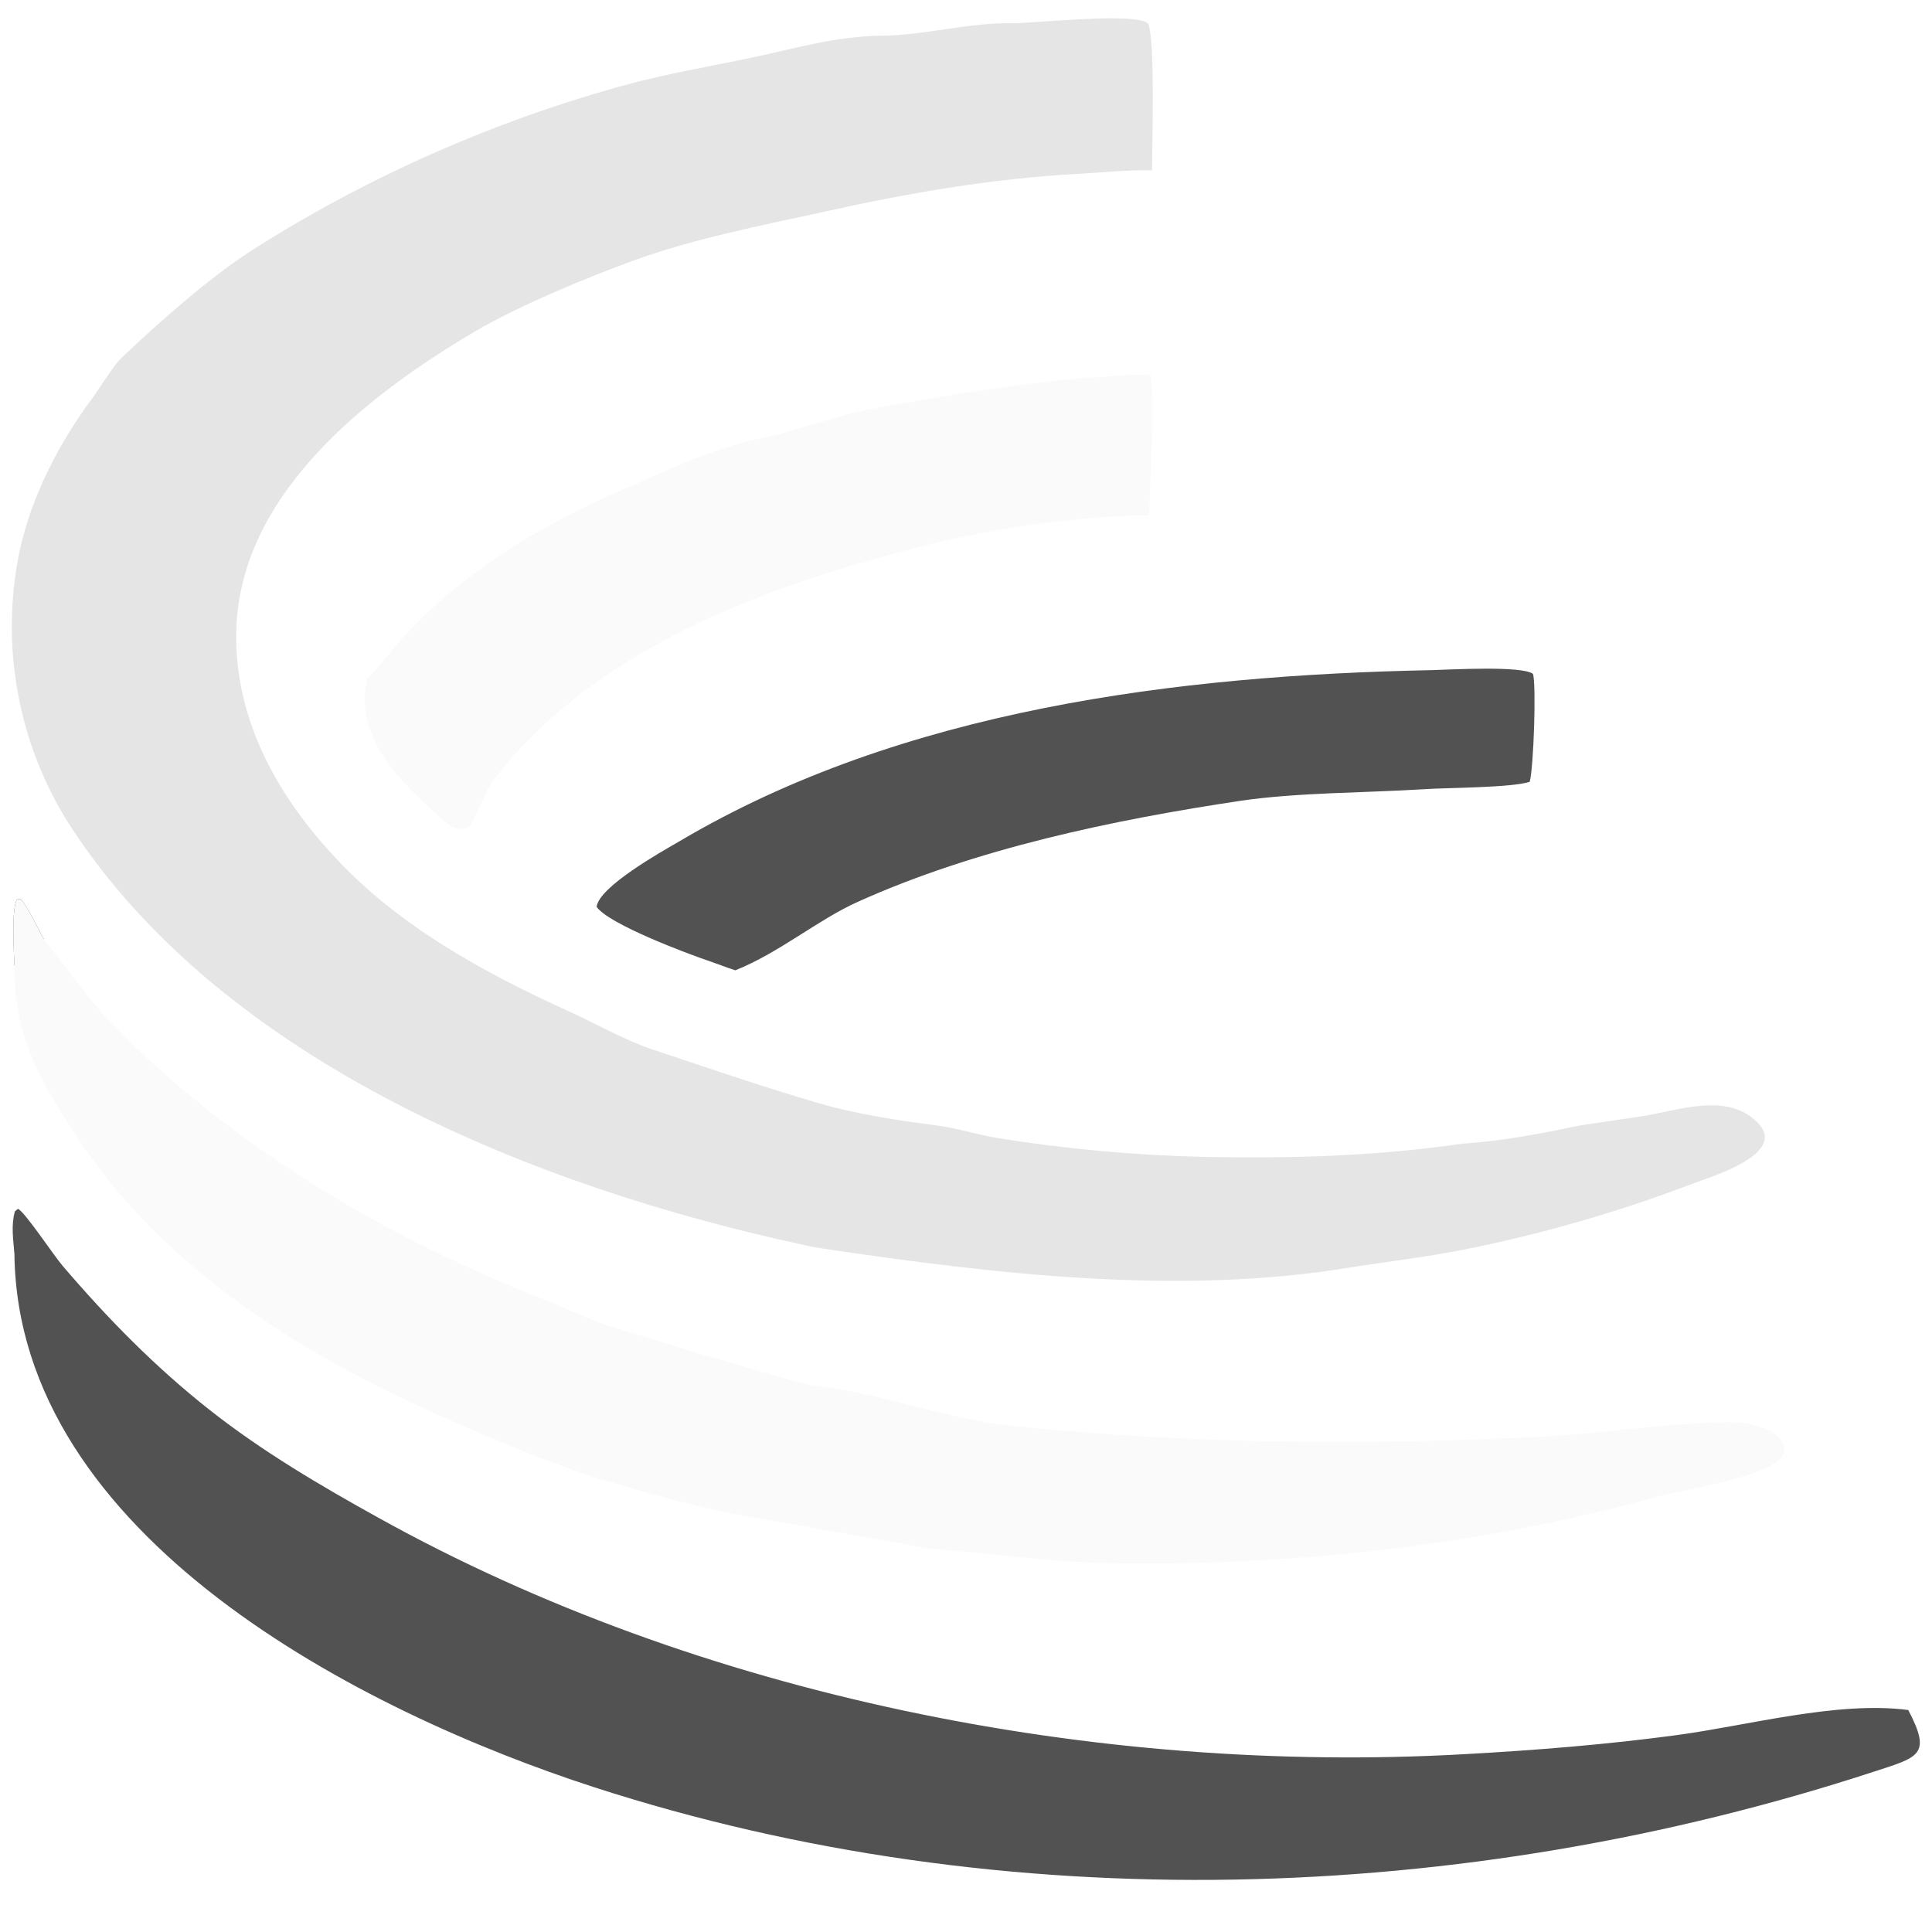
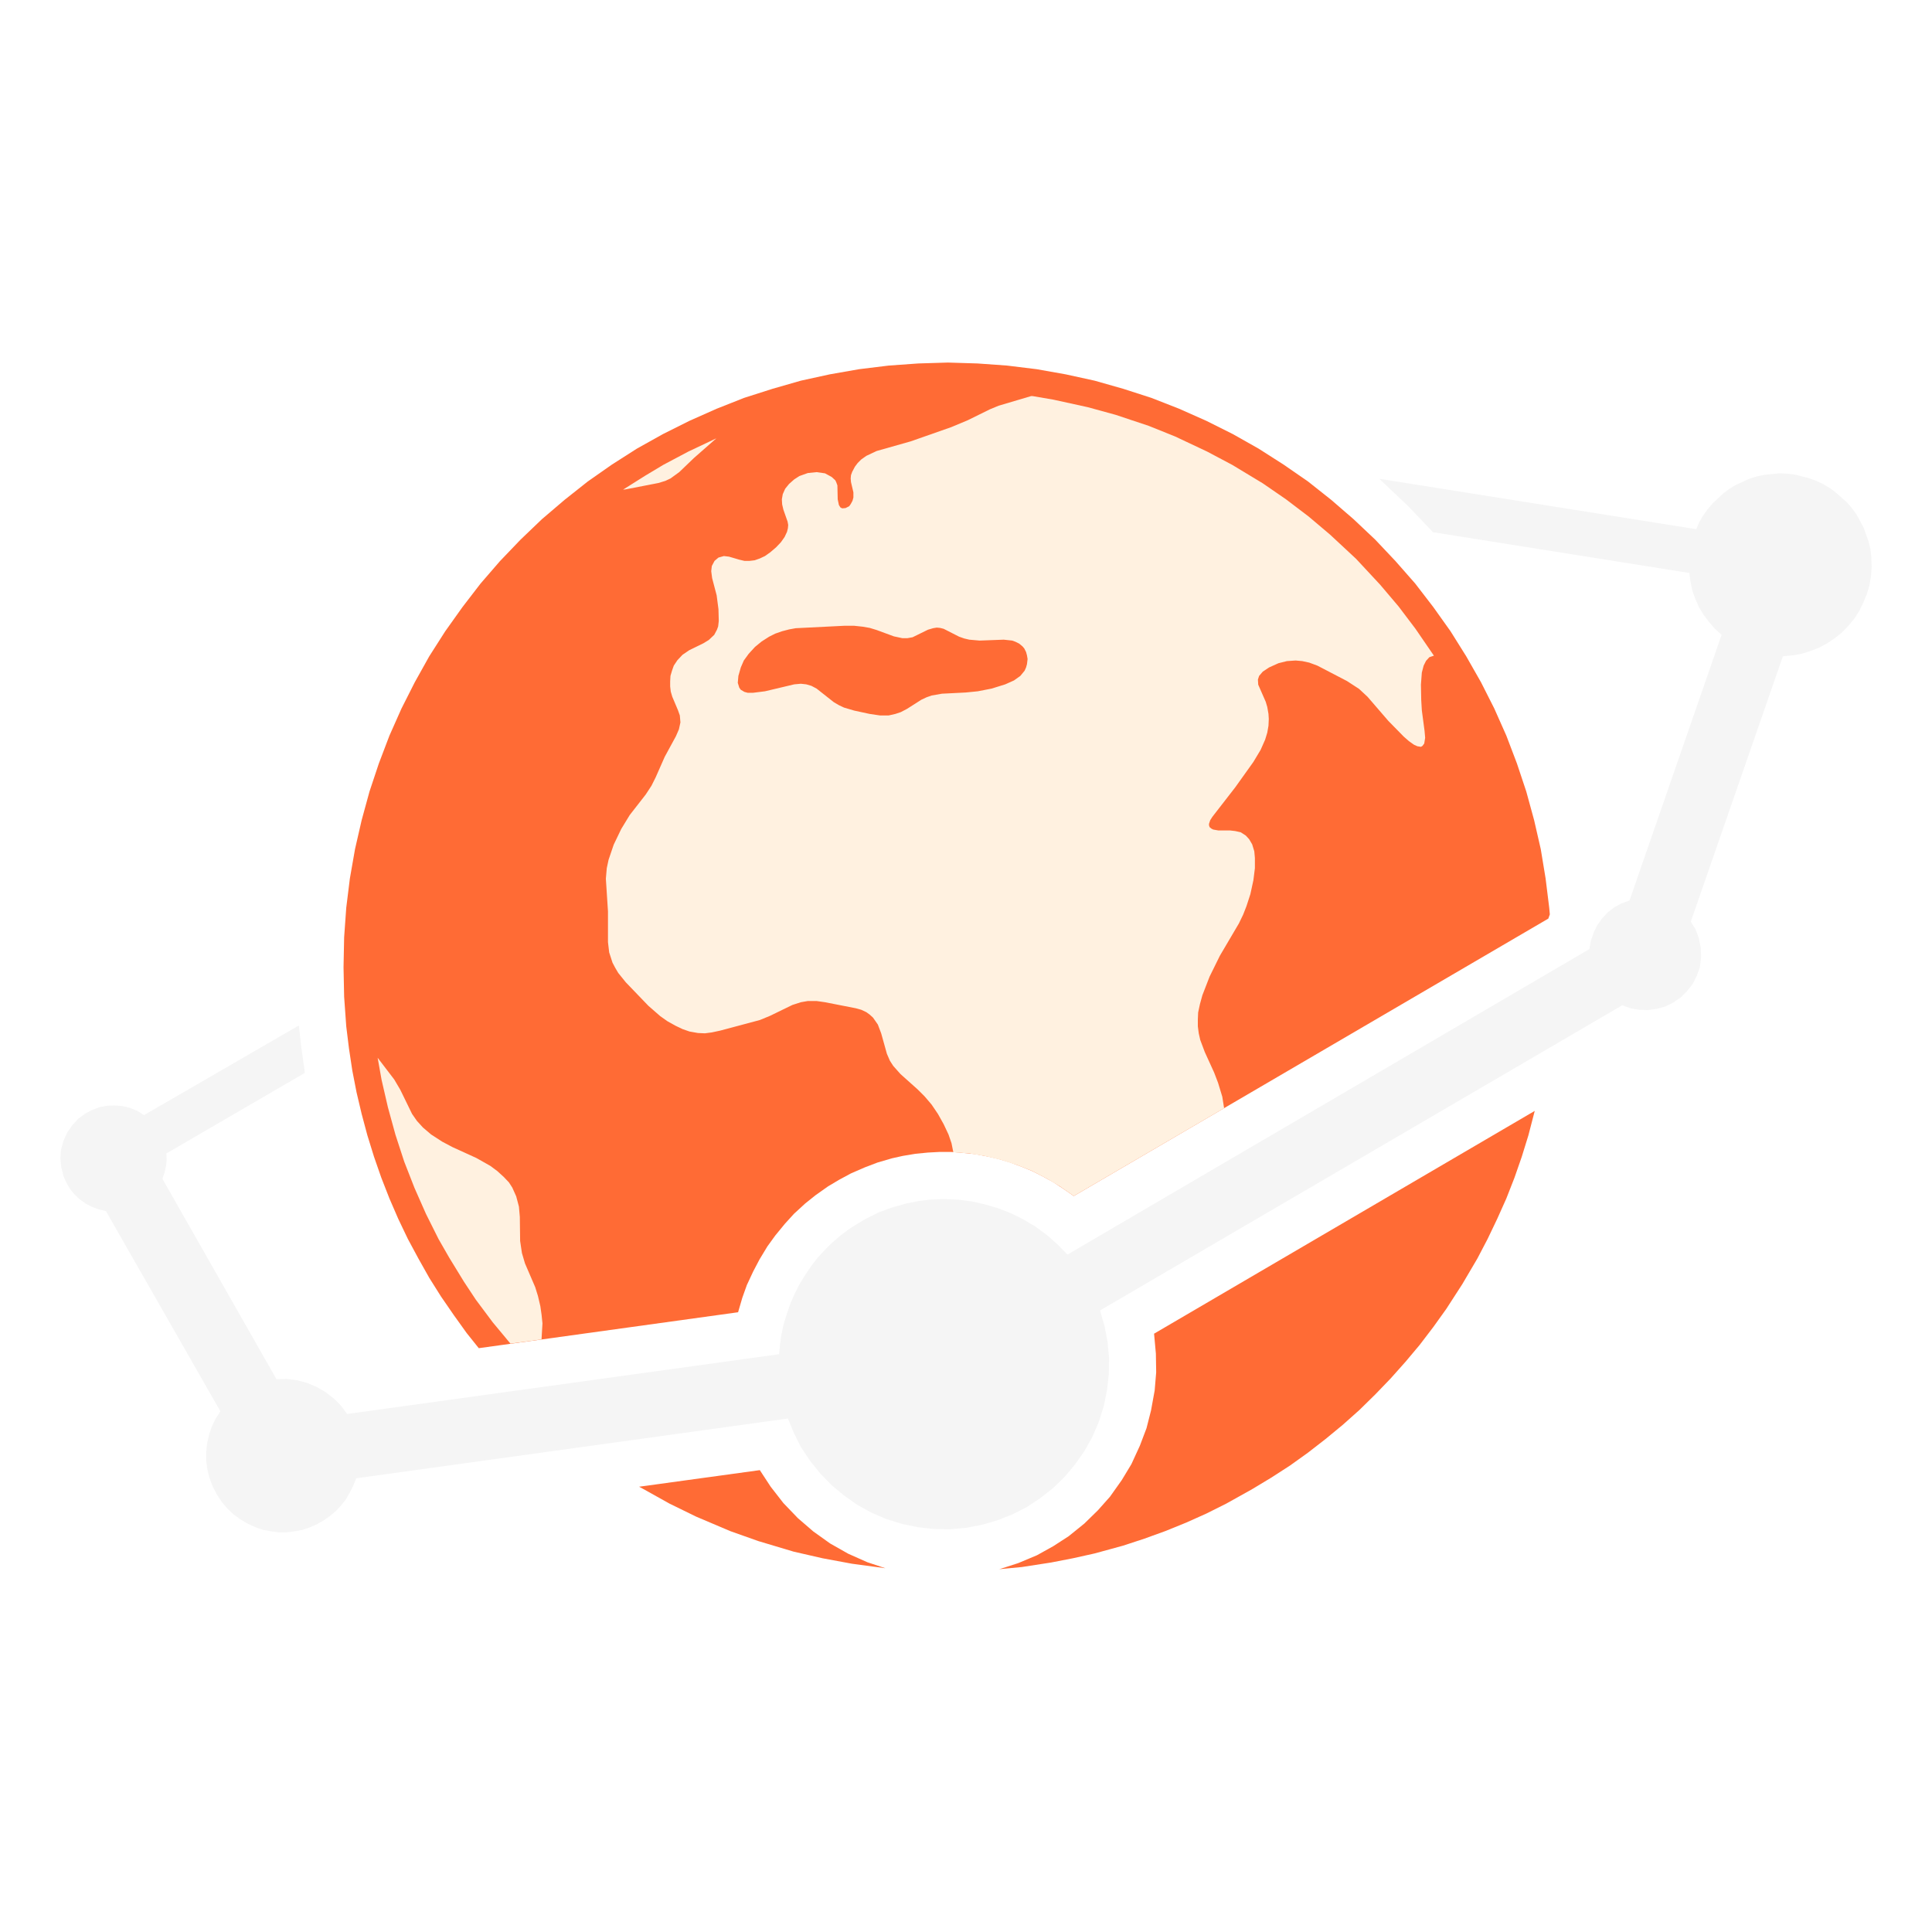
- <svg xmlns="http://www.w3.org/2000/svg" width="120" height="120" viewBox="-0.51 -0.79 83.03 83.03">
-   <path fill="#e5e5e5" d="M34.07 52.72C22.6 50.26 9.08 44.88 2.46 34.63C0.26 31.15 -0.51 26.95 0.33 22.91C0.83 20.56 2.04 18.22 3.46 16.32C3.74 15.94 4.38 14.91 4.68 14.62C6.31 13.07 8.46 11.16 10.34 9.95C15.33 6.78 20.78 4.38 26.48 2.83C28.17 2.38 29.84 2.09 31.55 1.74C33.64 1.31 35.34 0.76 37.49 0.74C39.25 0.72 41.22 0.16 43.04 0.21C43.92 0.21 48.37 -0.28 48.84 0.23C49.14 1.03 49 5.37 49 6.53C47.97 6.5 46.86 6.63 45.83 6.68C42.06 6.89 38.49 7.51 34.82 8.33C32.25 8.89 29.21 9.49 26.74 10.4C24.7 11.14 21.81 12.34 19.96 13.42C15.24 16.2 9.61 20.55 9.64 26.61C9.65 30.28 11.48 33.5 13.94 36.11C16.67 39.04 20.32 41.03 23.93 42.67C25.05 43.18 26.4 43.94 27.55 44.32C29.9 45.1 32.33 45.94 34.71 46.63C36.4 47.12 38.17 47.37 39.9 47.6C40.57 47.69 41.57 47.99 42.31 48.11C45.27 48.59 48.26 48.86 51.26 48.93C55.02 49 58.62 48.9 62.34 48.36C64.08 48.25 65.73 47.92 67.44 47.57C68.28 47.44 69.17 47.32 70.01 47.19C71.59 46.95 73.73 46.11 75.04 47.47C76.32 48.8 73.05 49.77 72.26 50.07C69.03 51.3 65.71 52.26 62.32 52.93C60.79 53.23 59.12 53.43 57.57 53.67C50.19 54.91 42.21 53.96 34.86 52.87C34.59 52.83 34.34 52.79 34.07 52.72Z" />
-   <path fill="#525252" d="M0.11 53.1C0.06 52.46 -0.04 51.88 0.13 51.27L0.26 51.16C0.55 51.28 1.76 53.11 2.18 53.61C4.13 55.89 6.16 57.96 8.52 59.82C10.77 61.59 13.25 63.05 15.74 64.43C29.57 72.12 46.65 75.48 62.39 74.6C65.46 74.43 68.49 74.19 71.54 73.78C74.6 73.37 78.47 72.3 81.5 72.7C82.52 74.65 81.95 74.72 79.99 75.36C62.41 81.1 42.69 81.74 25.03 76.02C15.03 72.78 0.25 65.26 0.11 53.1ZM0.11 53.1C0.06 52.46 -0.04 51.88 0.13 51.27L0.26 51.16C0.55 51.28 1.76 53.11 2.18 53.61C1.39 53.62 0.5 53.9 0.11 53.1ZM0.11 40.72C0.09 40.15 -0.03 38.23 0.23 37.84L0.39 37.86C0.67 38.16 1.12 39.11 1.37 39.56L1.21 39.64C0.99 39.32 0.76 38.85 0.48 38.69C0.11 39.02 0.29 40.13 0.11 40.72ZM61.01 28.01C61.78 27.99 64.9 27.81 65.37 28.17C65.52 28.6 65.4 32.23 65.23 32.81C64.42 33.07 61.62 33.06 60.64 33.13C58.24 33.28 55.22 33.27 52.84 33.62C47.35 34.44 41.42 35.68 36.35 37.97C34.67 38.72 32.94 40.18 31.09 40.91C30.75 40.8 30.36 40.65 30.02 40.53C29.03 40.2 25.63 38.92 25.13 38.18C25.24 37.31 27.92 35.81 28.7 35.36C38.26 29.7 50.08 28.23 61.01 28.01Z" />
-   <path fill="#fafafa" d="M0.11 40.72C0.09 40.15 -0.03 38.23 0.23 37.84L0.39 37.86C0.67 38.16 1.12 39.11 1.37 39.56C2.06 40.43 3.49 42.39 4.19 43.1C9.4 48.46 15.98 52.35 22.89 55.07C23.81 55.43 24.8 55.92 25.73 56.21C28.3 57.02 30.9 57.8 33.5 58.53C33.8 58.58 34.21 58.74 34.51 58.77C37.36 59.08 40.25 60.22 43.06 60.5C50.62 61.27 58.18 61.33 65.77 60.95C68.49 60.82 71.17 60.35 73.9 60.33C74.64 60.33 76.27 60.64 76.17 61.66C75.71 62.69 72.01 63.17 70.81 63.51C63.05 65.65 54.95 66.54 46.91 66.38C44.43 66.33 41.8 65.91 39.41 65.77C39.25 65.69 31.74 64.41 31.07 64.28C29.45 63.95 27.84 63.54 26.25 63.05C25.67 62.9 25.09 62.72 24.52 62.53C22.04 61.66 18.86 60.31 16.52 59.17C11.19 56.62 6.09 53.08 2.83 48.12C1.21 45.65 0.1 43.8 0.11 40.72ZM47 15.4C47.58 15.33 48.34 15.32 48.93 15.3C49.12 16.34 48.91 20.16 48.87 21.36C46.47 21.34 42.63 21.85 40.27 22.41C33.22 24.08 25.29 26.76 20.69 32.74C20.41 33.11 20 34.19 19.65 34.76C19 35.05 18.48 34.42 18.05 34.01C16.46 32.61 14.69 30.65 15.28 28.36C15.77 27.92 16.22 27.26 16.68 26.75C19.48 23.64 23.11 21.55 26.93 19.96C28.63 19.2 30.25 18.47 32.08 18.07C33.7 17.75 35.43 17.05 37.03 16.77C40.21 16.21 43.79 15.57 47 15.4Z" />
+ <svg xmlns="http://www.w3.org/2000/svg" viewBox="0 0 64 64" width="120" height="120">
+   <path fill="#ff6b35" fill-rule="evenodd" d="M51.32 30.07L51.20 29.10L51.04 28.13L50.82 27.17L50.56 26.22L50.25 25.29L49.90 24.37L49.50 23.47L49.06 22.60L48.57 21.74L48.05 20.91L47.48 20.11L46.88 19.33L46.23 18.59L45.56 17.88L44.84 17.20L44.10 16.56L43.33 15.95L42.52 15.39L41.69 14.86L40.84 14.38L39.96 13.94L39.06 13.54L38.14 13.18L37.21 12.88L36.26 12.61L35.30 12.40L34.34 12.23L33.36 12.11L32.38 12.04L31.40 12.01L30.42 12.04L29.44 12.11L28.46 12.23L27.49 12.40L26.53 12.61L25.59 12.88L24.65 13.18L23.74 13.54L22.84 13.94L21.96 14.38L21.10 14.86L20.27 15.39L19.47 15.95L18.70 16.56L17.95 17.20L17.24 17.88L16.56 18.59L15.92 19.33L15.32 20.11L14.75 20.91L14.22 21.74L13.74 22.60L13.30 23.47L12.90 24.37L12.55 25.29L12.24 26.22L11.98 27.17L11.76 28.13L11.59 29.10L11.47 30.07L11.40 31.05L11.38 32.04L11.40 33.02L11.47 34.00L11.56 34.73L11.67 35.46L11.81 36.18L11.98 36.90L12.17 37.61L12.39 38.32L12.63 39.01L12.90 39.70L13.19 40.37L13.51 41.04L13.86 41.69L14.22 42.33L14.61 42.95L15.03 43.56L15.46 44.16L15.86 44.66L24.45 43.47L24.59 42.99L24.74 42.57L24.95 42.12L25.16 41.72L25.42 41.29L25.68 40.93L26.00 40.54L26.30 40.21L26.67 39.87L27.02 39.59L27.43 39.30L27.80 39.08L28.19 38.87L28.65 38.67L29.07 38.51L29.55 38.37L29.91 38.29L30.33 38.22L30.74 38.18L31.11 38.16L31.52 38.16L31.88 38.19L32.29 38.23L32.72 38.31L33.07 38.39L33.47 38.51L33.87 38.66L34.21 38.80L34.58 38.99L34.89 39.16L35.24 39.39L35.57 39.62L51.29 30.43L51.34 30.29ZM21.32 49.33L22.18 49.81L23.06 50.24L24.19 50.72L25.12 51.05L26.29 51.40L27.25 51.62L28.22 51.80L29.33 51.95L28.73 51.75L28.10 51.47L27.50 51.13L26.94 50.73L26.43 50.29L25.95 49.79L25.53 49.25L25.17 48.70L21.17 49.25ZM33.12 51.98L33.85 51.91L34.82 51.76L35.54 51.62L36.26 51.46L37.21 51.20L37.91 50.97L38.60 50.72L39.29 50.44L39.96 50.14L40.62 49.81L41.48 49.33L42.11 48.95L42.73 48.55L43.33 48.12L43.91 47.67L44.48 47.20L45.03 46.71L45.56 46.19L46.07 45.66L46.56 45.11L47.03 44.55L47.48 43.96L47.91 43.36L48.44 42.54L48.94 41.69L49.28 41.04L49.60 40.37L49.90 39.70L50.17 39.01L50.41 38.32L50.63 37.61L50.84 36.80L38.23 44.18L38.29 44.84L38.30 45.46L38.25 46.06L38.13 46.72L37.98 47.31L37.76 47.89L37.48 48.50L37.16 49.03L36.77 49.58L36.37 50.03L35.92 50.47L35.40 50.89L34.89 51.22L34.35 51.52L33.73 51.78L33.08 51.99Z" />
+   <path fill="#fff1e0" fill-rule="evenodd" d="M20.73 16.21L21.81 16.00L22.04 15.93L22.21 15.85L22.50 15.64L22.99 15.17L23.73 14.52L22.80 14.96L21.97 15.40L21.37 15.76L20.64 16.22ZM34.16 13.12L33.08 13.44L32.79 13.56L32.06 13.92L31.51 14.15L30.17 14.62L29.04 14.94L28.70 15.10L28.53 15.22L28.41 15.34L28.32 15.46L28.23 15.63L28.19 15.74L28.18 15.85L28.19 15.97L28.27 16.31L28.27 16.48L28.24 16.59L28.18 16.70L28.13 16.77L28.01 16.83L27.90 16.84L27.84 16.81L27.79 16.73L27.75 16.54L27.74 16.08L27.70 15.97L27.67 15.91L27.55 15.80L27.33 15.68L27.05 15.64L26.76 15.67L26.48 15.77L26.31 15.88L26.14 16.03L26.01 16.19L25.93 16.37L25.90 16.54L25.91 16.71L25.95 16.88L26.09 17.28L26.11 17.39L26.10 17.50L26.07 17.62L25.99 17.79L25.87 17.96L25.71 18.13L25.51 18.30L25.34 18.42L25.17 18.50L25.00 18.56L24.83 18.58L24.66 18.58L24.49 18.54L24.15 18.44L23.98 18.42L23.80 18.47L23.67 18.58L23.58 18.75L23.56 18.92L23.59 19.15L23.74 19.72L23.80 20.18L23.81 20.57L23.79 20.75L23.75 20.86L23.66 21.03L23.48 21.20L23.30 21.31L22.83 21.54L22.61 21.69L22.44 21.87L22.32 22.05L22.26 22.22L22.21 22.39L22.20 22.57L22.20 22.74L22.22 22.91L22.27 23.08L22.46 23.53L22.52 23.70L22.54 23.93L22.49 24.16L22.39 24.39L22.02 25.07L21.72 25.75L21.58 26.03L21.39 26.32L20.86 27.00L20.58 27.46L20.33 27.98L20.16 28.48L20.10 28.76L20.07 29.11L20.14 30.19L20.14 31.21L20.18 31.55L20.29 31.89L20.38 32.06L20.48 32.23L20.73 32.54L21.48 33.32L21.87 33.66L22.11 33.83L22.38 33.98L22.61 34.09L22.84 34.17L23.12 34.22L23.35 34.23L23.58 34.20L23.86 34.14L25.17 33.79L25.51 33.65L26.25 33.29L26.53 33.20L26.76 33.16L27.05 33.16L27.33 33.20L28.35 33.40L28.53 33.45L28.70 33.53L28.81 33.61L28.92 33.71L29.08 33.94L29.19 34.23L29.38 34.91L29.48 35.14L29.59 35.31L29.83 35.58L30.40 36.09L30.63 36.32L30.86 36.59L31.07 36.90L31.26 37.24L31.42 37.58L31.52 37.87L31.58 38.17L32.12 38.21L32.65 38.30L33.15 38.42L33.71 38.60L34.19 38.79L34.67 39.04L35.11 39.30L35.57 39.62L40.55 36.71L40.49 36.33L40.35 35.87L40.22 35.53L39.91 34.85L39.76 34.45L39.71 34.23L39.68 34.00L39.68 33.77L39.69 33.54L39.75 33.26L39.83 32.97L40.07 32.35L40.41 31.66L41.04 30.59L41.18 30.30L41.29 30.02L41.42 29.62L41.52 29.16L41.57 28.76L41.57 28.42L41.55 28.20L41.48 27.97L41.38 27.80L41.27 27.68L41.10 27.57L40.92 27.53L40.75 27.51L40.36 27.51L40.19 27.48L40.13 27.45L40.07 27.40L40.05 27.34L40.05 27.29L40.09 27.17L40.16 27.06L40.92 26.08L41.52 25.24L41.76 24.84L41.91 24.50L41.98 24.27L42.02 24.04L42.03 23.82L42.02 23.65L41.98 23.42L41.93 23.25L41.68 22.68L41.67 22.51L41.71 22.39L41.83 22.25L42.04 22.11L42.35 21.97L42.63 21.90L42.92 21.88L43.14 21.90L43.37 21.95L43.64 22.05L44.62 22.56L45.02 22.82L45.30 23.08L45.99 23.88L46.50 24.40L46.67 24.55L46.84 24.67L46.95 24.72L47.07 24.74L47.12 24.71L47.18 24.63L47.21 24.44L47.19 24.21L47.10 23.53L47.08 23.19L47.07 22.68L47.10 22.28L47.16 22.05L47.24 21.89L47.35 21.77L47.50 21.72L46.89 20.83L46.33 20.09L45.72 19.37L44.92 18.51L44.06 17.71L43.35 17.11L42.60 16.54L41.83 16.01L40.82 15.40L39.99 14.96L38.93 14.46L38.06 14.11L36.95 13.74L36.04 13.49L34.90 13.24L34.20 13.12ZM28.30 20.73L28.58 20.76L28.81 20.80L29.04 20.87L29.61 21.08L29.89 21.14L30.06 21.14L30.23 21.11L30.74 20.86L30.91 20.81L31.03 20.79L31.14 20.80L31.26 20.83L31.77 21.09L31.94 21.15L32.11 21.19L32.45 21.22L33.25 21.19L33.53 21.22L33.64 21.26L33.76 21.32L33.87 21.41L33.93 21.48L33.99 21.60L34.02 21.71L34.04 21.83L34.02 22.00L33.99 22.11L33.94 22.22L33.80 22.39L33.59 22.54L33.30 22.67L32.85 22.81L32.39 22.90L31.99 22.94L31.20 22.98L30.86 23.04L30.69 23.10L30.52 23.18L30.05 23.48L29.84 23.59L29.66 23.65L29.44 23.70L29.15 23.70L28.81 23.65L28.30 23.54L27.96 23.44L27.79 23.36L27.62 23.26L27.05 22.81L26.88 22.72L26.71 22.67L26.53 22.65L26.31 22.67L25.34 22.90L24.94 22.95L24.77 22.95L24.66 22.92L24.54 22.85L24.49 22.78L24.44 22.62L24.46 22.39L24.54 22.11L24.64 21.88L24.80 21.66L25.01 21.43L25.23 21.25L25.48 21.09L25.68 20.99L25.91 20.91L26.14 20.85L26.36 20.81L27.96 20.73ZM17.94 44.35L17.97 43.84L17.94 43.55L17.90 43.27L17.82 42.93L17.73 42.64L17.39 41.85L17.29 41.51L17.23 41.11L17.22 40.31L17.19 39.97L17.10 39.63L16.97 39.34L16.86 39.17L16.69 38.99L16.47 38.79L16.24 38.62L15.78 38.36L14.99 38.00L14.65 37.82L14.28 37.58L14.01 37.35L13.81 37.13L13.65 36.90L13.26 36.10L13.06 35.76L12.51 35.04L12.64 35.77L12.85 36.68L13.10 37.59L13.39 38.48L13.73 39.35L14.11 40.21L14.53 41.05L14.88 41.66L15.37 42.46L15.76 43.05L16.32 43.80L16.91 44.51L17.94 44.37Z" />
+   <path fill="#f5f5f5" fill-rule="evenodd" d="M61.99 18.45L61.96 18.19L61.90 17.94L61.74 17.49L61.51 17.06L61.36 16.85L61.19 16.65L60.83 16.33L60.62 16.17L60.40 16.04L60.17 15.93L59.92 15.84L59.45 15.72L59.19 15.69L58.94 15.68L58.45 15.73L58.20 15.78L57.95 15.86L57.51 16.06L57.29 16.19L57.08 16.35L56.73 16.68L56.56 16.88L56.41 17.09L56.28 17.32L56.19 17.53L45.69 15.86L46.65 16.77L47.47 17.63L55.96 18.98L56.00 19.27L56.06 19.56L56.16 19.84L56.28 20.11L56.43 20.36L56.61 20.60L56.81 20.83L57.03 21.03L53.98 29.83L53.71 29.93L53.47 30.06L53.25 30.23L53.07 30.43L52.91 30.65L52.79 30.90L52.70 31.16L52.65 31.44L35.36 41.56L35.04 41.23L34.69 40.92L34.31 40.64L33.91 40.40L33.49 40.19L33.05 40.02L32.60 39.89L32.20 39.80L31.74 39.74L31.27 39.72L30.80 39.74L30.40 39.79L30.01 39.87L29.55 40.00L29.11 40.16L28.69 40.37L28.40 40.54L28.12 40.72L27.85 40.92L27.55 41.18L27.31 41.42L27.08 41.67L26.88 41.93L26.65 42.27L26.48 42.55L26.33 42.85L26.19 43.16L26.06 43.54L25.96 43.86L25.89 44.19L25.84 44.52L25.81 44.86L11.50 46.84L11.29 46.56L11.05 46.32L10.78 46.11L10.48 45.94L10.17 45.81L9.83 45.72L9.49 45.68L9.16 45.69L5.38 39.05L5.45 38.84L5.50 38.63L5.52 38.42L5.51 38.21L10.10 35.54L9.98 34.69L9.90 33.97L4.77 36.94L4.55 36.80L4.31 36.70L4.06 36.64L3.80 36.62L3.54 36.63L3.29 36.68L3.05 36.77L2.82 36.89L2.59 37.06L2.39 37.28L2.22 37.53L2.10 37.80L2.02 38.09L2.00 38.37L2.03 38.67L2.10 38.95L2.19 39.16L2.31 39.37L2.47 39.57L2.64 39.73L2.84 39.87L3.05 39.98L3.27 40.06L3.51 40.12L7.30 46.75L7.14 47.00L7.02 47.25L6.93 47.51L6.86 47.82L6.83 48.10L6.83 48.38L6.87 48.68L6.94 48.96L7.05 49.25L7.18 49.50L7.35 49.76L7.53 49.97L7.73 50.16L7.96 50.33L8.20 50.47L8.48 50.60L8.72 50.68L9.00 50.73L9.24 50.76L9.49 50.76L9.74 50.73L10.02 50.68L10.25 50.60L10.48 50.50L10.70 50.38L10.93 50.22L11.12 50.06L11.29 49.88L11.45 49.68L11.59 49.44L11.70 49.22L11.80 48.97L26.10 46.99L26.30 47.47L26.54 47.95L26.84 48.40L27.17 48.81L27.55 49.20L27.96 49.54L28.40 49.85L28.87 50.11L29.36 50.32L29.88 50.48L30.40 50.59L30.93 50.65L31.47 50.66L32.01 50.61L32.53 50.51L33.05 50.36L33.55 50.16L34.02 49.92L34.47 49.62L34.89 49.29L35.28 48.91L35.62 48.50L35.93 48.06L36.19 47.59L36.40 47.10L36.56 46.59L36.67 46.06L36.73 45.53L36.74 44.99L36.69 44.46L36.59 43.93L36.44 43.41L53.74 33.30L54.01 33.40L54.30 33.45L54.59 33.46L54.88 33.42L55.17 33.34L55.43 33.21L55.68 33.04L55.87 32.85L56.07 32.60L56.21 32.32L56.31 32.04L56.35 31.72L56.34 31.40L56.28 31.09L56.17 30.79L56.01 30.53L59.06 21.74L59.38 21.71L59.67 21.66L59.99 21.56L60.27 21.45L60.53 21.31L60.78 21.14L61.01 20.96L61.24 20.72L61.43 20.49L61.59 20.24L61.72 19.97L61.85 19.66L61.93 19.38L61.98 19.08L62.00 18.79Z" />
</svg>
